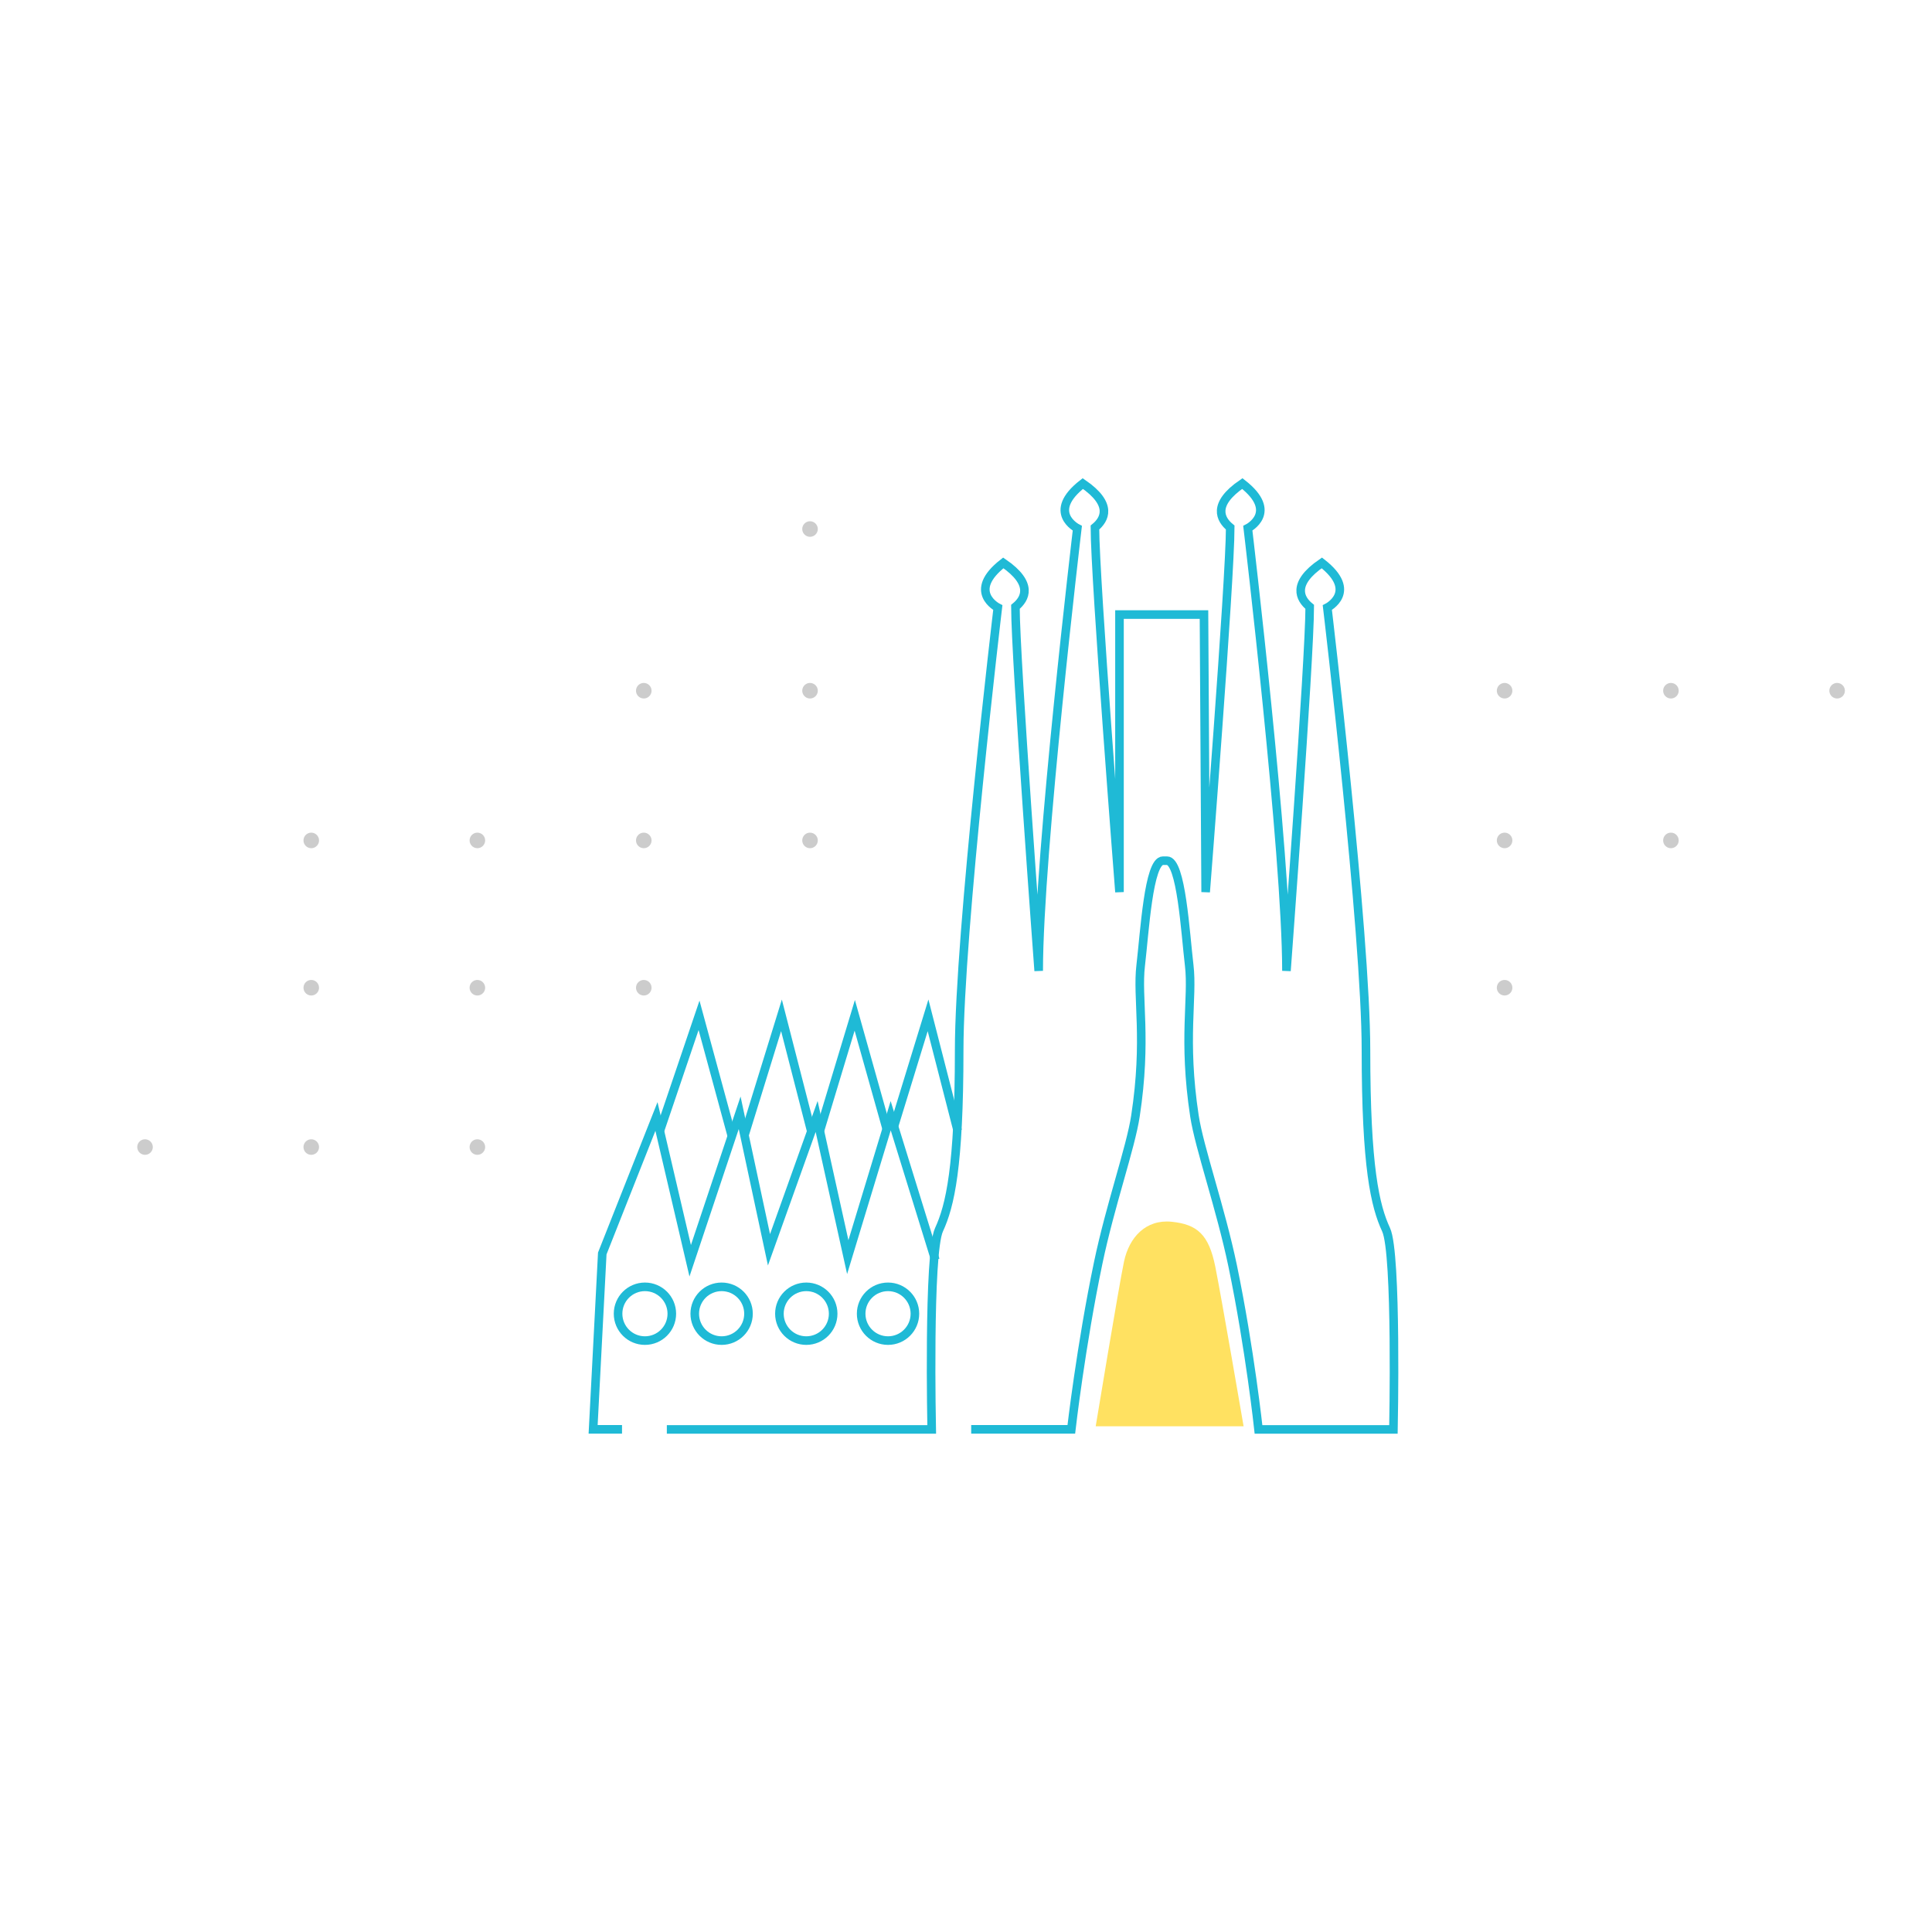
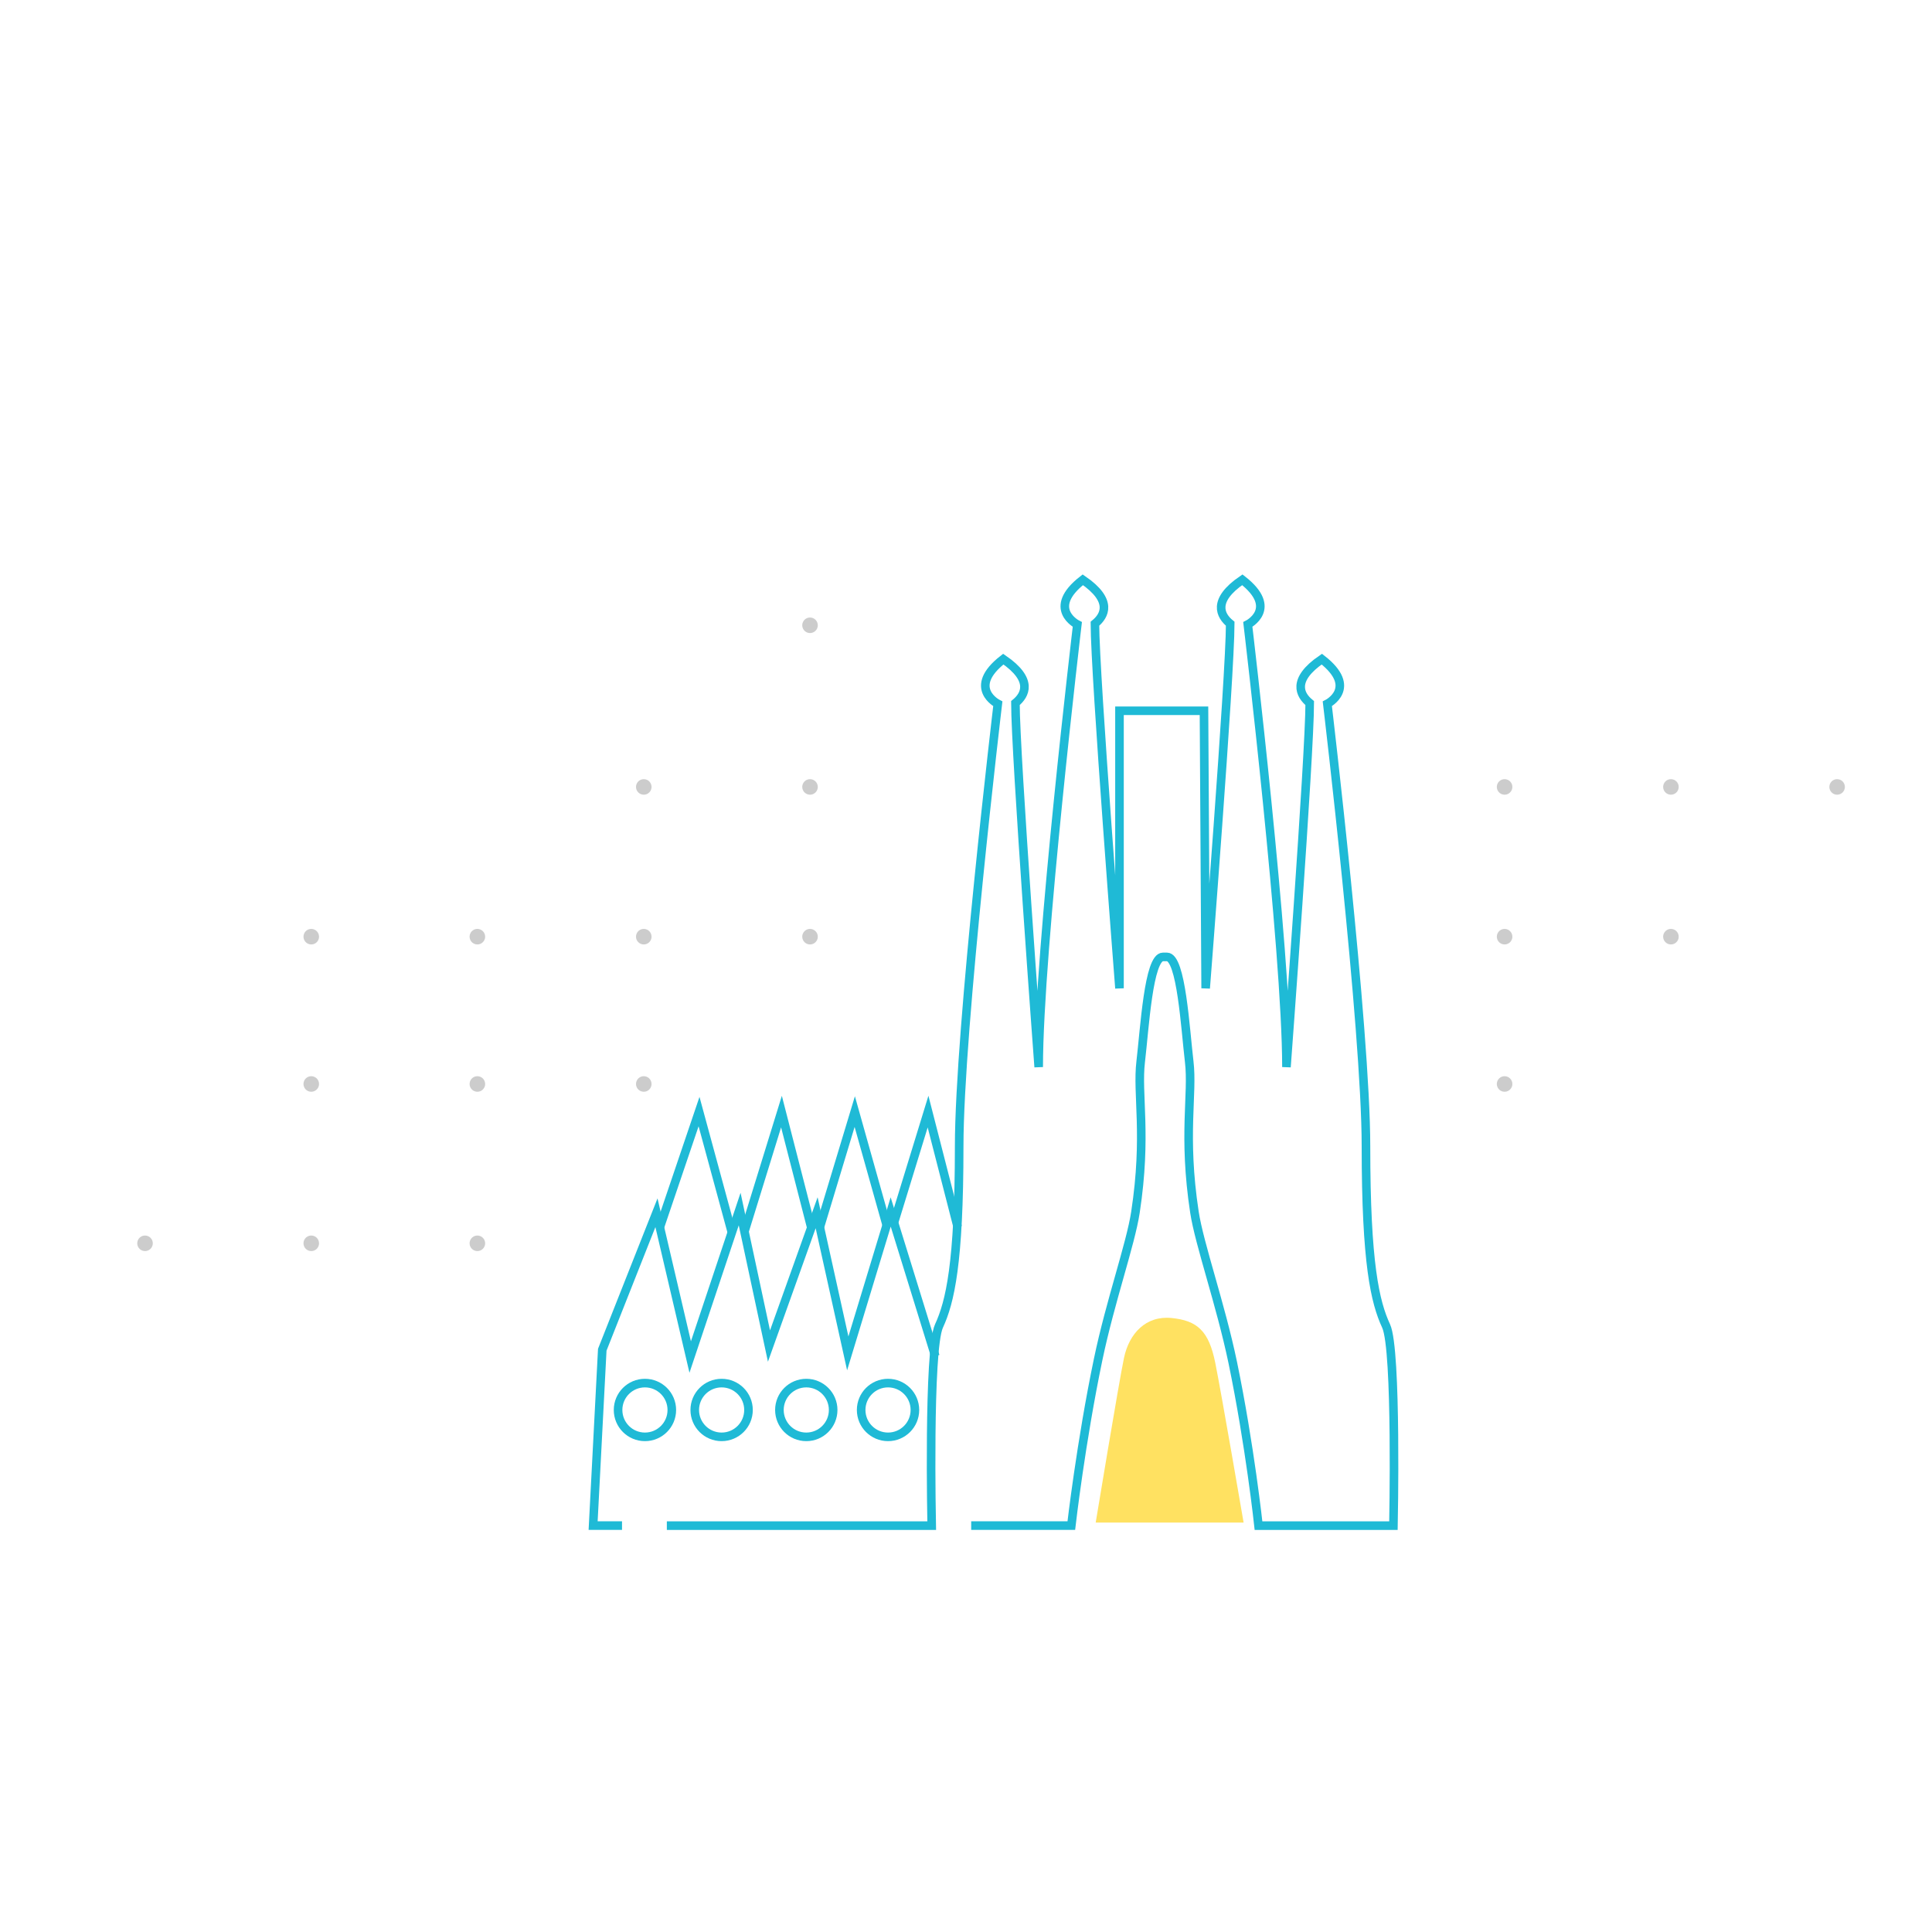
<svg xmlns="http://www.w3.org/2000/svg" viewBox="0 0 450 450">
  <defs>
    <style>.a{fill:#ffe161;}.b,.c{fill:none;stroke:#1fbad6;stroke-miterlimit:10;stroke-width:2px;}.b{fill-rule:evenodd;}.d{fill:#ccc;}</style>
  </defs>
-   <path class="a" d="M255.21,332.21h34.45s-5.09-29.66-6.59-37.15-4.19-9.89-10.18-10.49-9.89,3.6-11.09,9.29S255.21,332.21,255.21,332.21Z" />
-   <polyline class="b" points="217.85 293.46 207.46 259.87 197.46 292.81 190.21 260.05 179.11 291.1 172.28 259.19 160.76 293.66 152.9 260.05 140.28 291.96 138.15 332.92 144.88 332.92" />
-   <polyline class="b" points="153.66 263.52 162.82 236.49 170.48 264.68" />
-   <polyline class="b" points="173.38 264.47 182.02 236.49 188.93 263.37" />
-   <polyline class="b" points="190.94 263.48 199.09 236.49 206.5 262.85" />
-   <polyline class="b" points="208.21 262.4 216.16 236.49 223.06 263.37" />
-   <path class="b" d="M226.21,332.92h23.32s2.23-19.43,6.25-38.7c2.84-13.6,7.56-26.84,8.69-34.28,2.75-18,.31-27.45,1.22-35.08s1.83-24.39,5.19-24.39h.93c3.35,0,4.27,16.77,5.18,24.39s-1.52,17.08,1.22,35.08c1.13,7.41,6.09,21.42,8.92,35,4,19.32,6,38,6,38h31.43s.85-41-1.71-46.51-4.69-14.51-4.69-41.82-9-103.09-9-103.09,7.34-3.71-1.28-10.41c-7.09,4.85-5.09,8.4-2.82,10.24,0,11.95-5.42,84.78-5.42,84.78,0-27.31-9-103.09-9-103.09s7.34-3.71-1.28-10.41c-7.1,4.85-5.09,8.39-2.82,10.24,0,12-5.72,84.91-5.72,84.91l-.39-64.64H260.75v64.64s-5.72-73-5.72-84.91c2.27-1.85,4.27-5.39-2.82-10.24-8.62,6.7-1.28,10.41-1.28,10.41s-9,75.78-9,103.09c0,0-5.42-72.83-5.42-84.78,2.27-1.84,4.27-5.39-2.82-10.24-8.62,6.7-1.28,10.41-1.28,10.41s-9,75.79-9,103.09-2.14,36.27-4.7,41.82-1.7,46.51-1.7,46.51H155.32" />
-   <circle class="c" cx="150.22" cy="305.99" r="6.26" />
-   <circle class="c" cx="168.08" cy="305.99" r="6.26" />
-   <circle class="c" cx="187.8" cy="305.99" r="6.26" />
-   <circle class="c" cx="206.84" cy="305.99" r="6.26" />
-   <path class="d" d="M190.48,123.21a1.81,1.81,0,1,1-1.8-1.8A1.81,1.81,0,0,1,190.48,123.21Z" />
-   <path class="d" d="M74.31,230.05a1.81,1.81,0,1,1-1.8-1.8A1.81,1.81,0,0,1,74.31,230.05Z" />
-   <path class="d" d="M74.31,267.16a1.81,1.81,0,1,1-1.8-1.8A1.81,1.81,0,0,1,74.31,267.16Z" />
-   <path class="d" d="M151.76,160.87a1.81,1.81,0,1,1-1.8-1.8A1.81,1.81,0,0,1,151.76,160.87Z" />
-   <path class="d" d="M35.59,267.16a1.81,1.81,0,1,1-1.8-1.8A1.81,1.81,0,0,1,35.59,267.16Z" />
-   <path class="d" d="M190.48,160.87a1.81,1.81,0,1,1-1.8-1.8A1.81,1.81,0,0,1,190.48,160.87Z" />
-   <path class="d" d="M391,160.87a1.81,1.81,0,1,1-1.8-1.8A1.8,1.8,0,0,1,391,160.87Z" />
-   <path class="d" d="M429.71,160.87a1.81,1.81,0,1,1-1.81-1.8A1.81,1.81,0,0,1,429.71,160.87Z" />
-   <path class="d" d="M74.31,195.74a1.81,1.81,0,1,1-1.8-1.8A1.81,1.81,0,0,1,74.31,195.74Z" />
-   <path class="d" d="M113,195.74a1.81,1.81,0,1,1-1.81-1.8A1.81,1.81,0,0,1,113,195.74Z" />
-   <path class="d" d="M151.76,195.74a1.81,1.81,0,1,1-1.8-1.8A1.81,1.81,0,0,1,151.76,195.74Z" />
-   <path class="d" d="M190.48,195.74a1.81,1.81,0,1,1-1.8-1.8A1.81,1.81,0,0,1,190.48,195.74Z" />
-   <path class="d" d="M113,230.05a1.81,1.81,0,1,1-1.81-1.8A1.81,1.81,0,0,1,113,230.05Z" />
-   <path class="d" d="M151.76,230.05a1.81,1.81,0,1,1-1.8-1.8A1.81,1.81,0,0,1,151.76,230.05Z" />
-   <path class="d" d="M113,267.16a1.81,1.81,0,1,1-1.81-1.8A1.81,1.81,0,0,1,113,267.16Z" />
-   <path class="d" d="M352.26,160.87a1.81,1.81,0,1,1-1.8-1.8A1.81,1.81,0,0,1,352.26,160.87Z" />
-   <path class="d" d="M352.26,195.74a1.81,1.81,0,1,1-1.8-1.8A1.81,1.81,0,0,1,352.26,195.74Z" />
-   <path class="d" d="M391,195.74a1.81,1.81,0,1,1-1.8-1.8A1.8,1.8,0,0,1,391,195.74Z" />
-   <path class="d" d="M352.26,230.05a1.81,1.81,0,1,1-1.8-1.8A1.81,1.81,0,0,1,352.26,230.05Z" />
+   <path class="a" d="M255.21,354.63h34.45s-5.09-29.66-6.59-37.15-4.19-9.89-10.18-10.49-9.89,3.6-11.09,9.29S255.21,354.63,255.21,354.63Z" />
+   <polyline class="b" points="217.85 315.88 207.46 282.29 197.46 315.23 190.21 282.47 179.11 313.52 172.28 281.61 160.76 316.08 152.9 282.47 140.28 314.38 138.15 355.34 144.88 355.34" />
+   <polyline class="b" points="153.66 285.94 162.82 258.91 170.48 287.1" />
+   <polyline class="b" points="173.38 286.89 182.02 258.91 188.93 285.79" />
+   <polyline class="b" points="190.94 285.9 199.09 258.91 206.5 285.27" />
+   <polyline class="b" points="208.21 284.81 216.16 258.91 223.06 285.79" />
+   <path class="b" d="M226.21,355.34h23.32s2.23-19.43,6.25-38.7c2.84-13.6,7.56-26.84,8.69-34.29,2.75-18,.31-27.44,1.22-35.07s1.83-24.4,5.19-24.4h.93c3.35,0,4.27,16.78,5.18,24.4s-1.52,17.08,1.22,35.07c1.13,7.42,6.09,21.43,8.92,35,4,19.32,6,38,6,38h31.43s.85-41-1.71-46.51-4.69-14.51-4.69-41.82-9-103.09-9-103.09,7.34-3.71-1.28-10.41c-7.09,4.85-5.09,8.39-2.82,10.24,0,11.95-5.42,84.78-5.42,84.78,0-27.31-9-103.09-9-103.09s7.34-3.71-1.28-10.41c-7.1,4.85-5.09,8.39-2.82,10.24,0,11.95-5.72,84.91-5.72,84.91l-.39-64.64H260.75v64.64s-5.72-73-5.72-84.91c2.27-1.85,4.27-5.39-2.82-10.24-8.62,6.7-1.28,10.41-1.28,10.41s-9,75.78-9,103.09c0,0-5.42-72.83-5.42-84.78,2.27-1.85,4.27-5.39-2.82-10.24-8.62,6.7-1.28,10.41-1.28,10.41s-9,75.78-9,103.09-2.14,36.27-4.7,41.82-1.7,46.51-1.7,46.51H155.32" />
+   <circle class="c" cx="150.22" cy="328.41" r="6.26" />
+   <circle class="c" cx="168.08" cy="328.41" r="6.26" />
+   <circle class="c" cx="187.8" cy="328.41" r="6.26" />
+   <circle class="c" cx="206.84" cy="328.41" r="6.26" />
+   <path class="d" d="M190.48,145.63a1.81,1.81,0,1,1-1.8-1.8A1.81,1.81,0,0,1,190.48,145.63Z" />
+   <path class="d" d="M74.31,252.47a1.81,1.81,0,1,1-1.8-1.8A1.81,1.81,0,0,1,74.31,252.47Z" />
+   <path class="d" d="M74.31,289.58a1.81,1.81,0,1,1-1.8-1.8A1.81,1.81,0,0,1,74.31,289.58Z" />
+   <path class="d" d="M151.76,183.29a1.81,1.81,0,1,1-1.8-1.81A1.81,1.81,0,0,1,151.76,183.29Z" />
+   <path class="d" d="M35.59,289.58a1.81,1.81,0,1,1-1.8-1.8A1.81,1.81,0,0,1,35.59,289.58Z" />
+   <path class="d" d="M190.48,183.29a1.81,1.81,0,1,1-1.8-1.81A1.81,1.81,0,0,1,190.48,183.29Z" />
+   <path class="d" d="M391,183.29a1.81,1.81,0,1,1-1.8-1.81A1.8,1.8,0,0,1,391,183.29Z" />
+   <path class="d" d="M429.71,183.29a1.81,1.81,0,1,1-1.81-1.81A1.81,1.81,0,0,1,429.71,183.29Z" />
+   <path class="d" d="M74.31,218.16a1.81,1.81,0,1,1-1.8-1.8A1.81,1.81,0,0,1,74.31,218.16Z" />
+   <path class="d" d="M113,218.16a1.81,1.81,0,1,1-1.81-1.8A1.81,1.81,0,0,1,113,218.16Z" />
+   <path class="d" d="M151.76,218.16a1.81,1.81,0,1,1-1.8-1.8A1.81,1.81,0,0,1,151.76,218.16Z" />
+   <path class="d" d="M190.48,218.16a1.81,1.81,0,1,1-1.8-1.8A1.81,1.81,0,0,1,190.48,218.16Z" />
+   <path class="d" d="M113,252.47a1.81,1.81,0,1,1-1.81-1.8A1.81,1.81,0,0,1,113,252.47Z" />
+   <path class="d" d="M151.76,252.47a1.81,1.81,0,1,1-1.8-1.8A1.81,1.81,0,0,1,151.76,252.47Z" />
+   <path class="d" d="M113,289.58a1.81,1.81,0,1,1-1.81-1.8A1.81,1.81,0,0,1,113,289.58Z" />
+   <path class="d" d="M352.26,183.29a1.81,1.81,0,1,1-1.8-1.81A1.81,1.81,0,0,1,352.26,183.29Z" />
+   <path class="d" d="M352.26,218.16a1.81,1.81,0,1,1-1.8-1.8A1.81,1.81,0,0,1,352.26,218.16Z" />
+   <path class="d" d="M391,218.16a1.81,1.81,0,1,1-1.8-1.8A1.8,1.8,0,0,1,391,218.16Z" />
+   <path class="d" d="M352.26,252.47a1.81,1.81,0,1,1-1.8-1.8A1.81,1.81,0,0,1,352.26,252.47Z" />
</svg>
